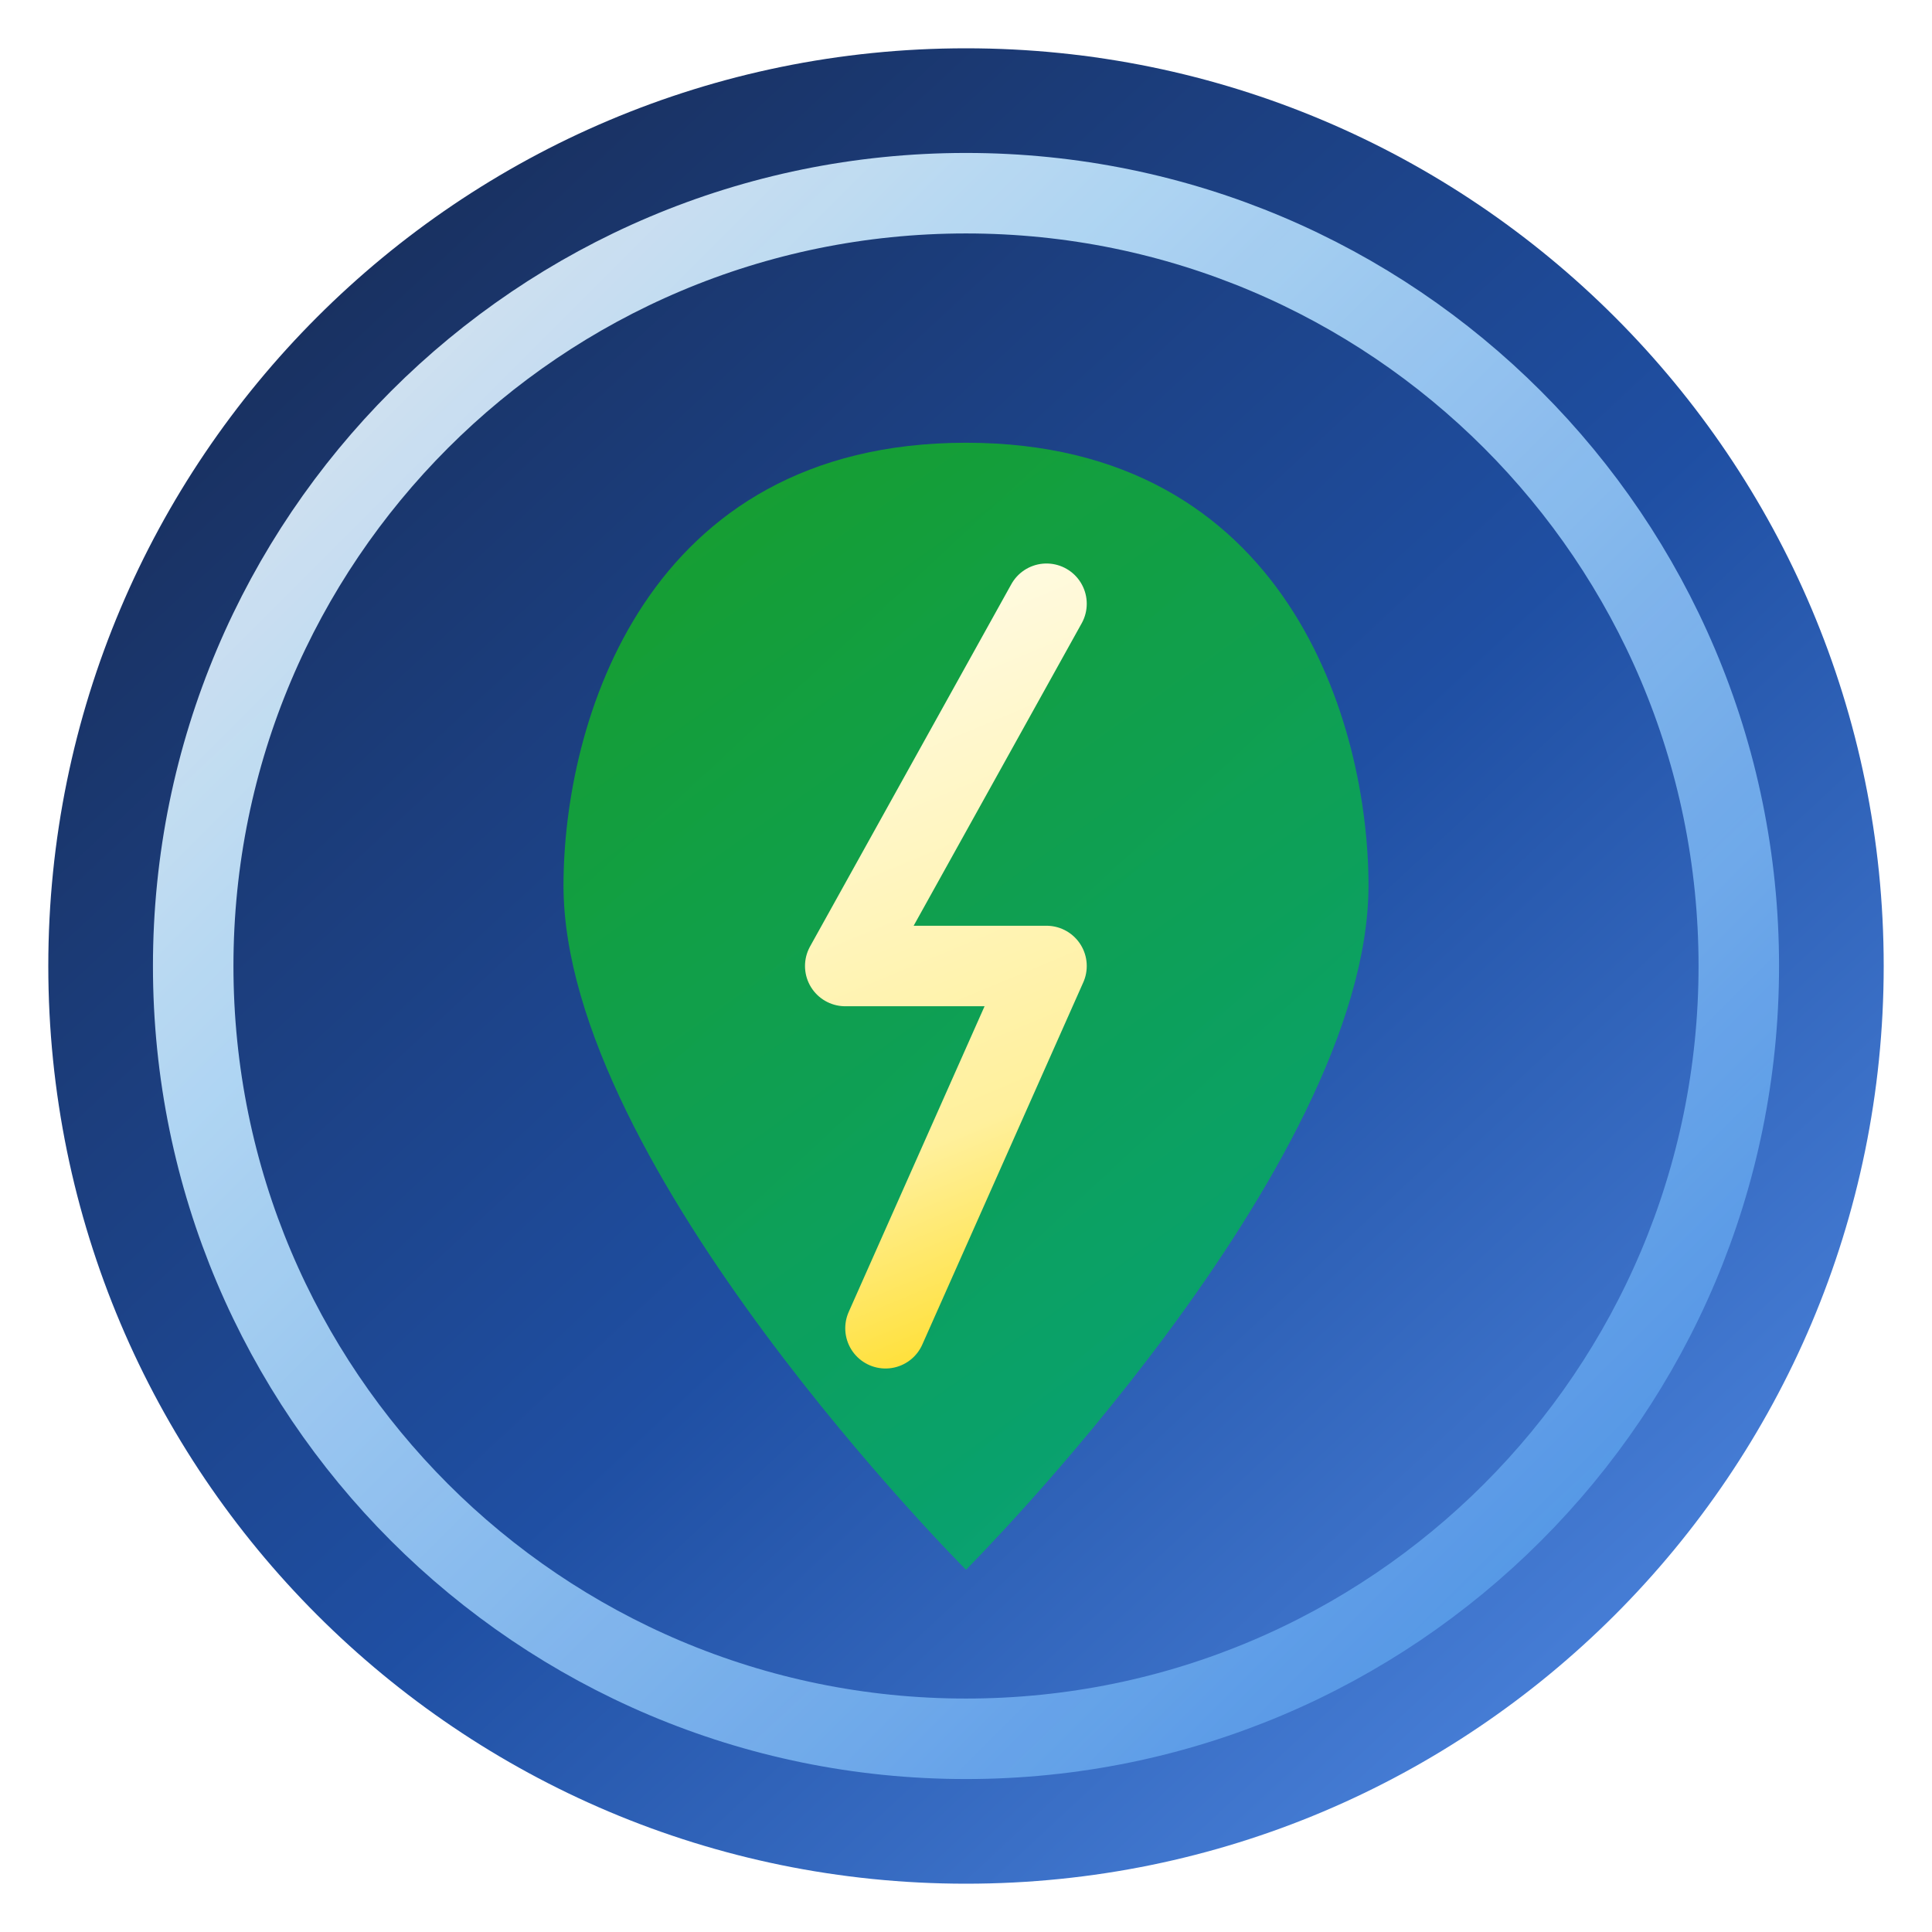
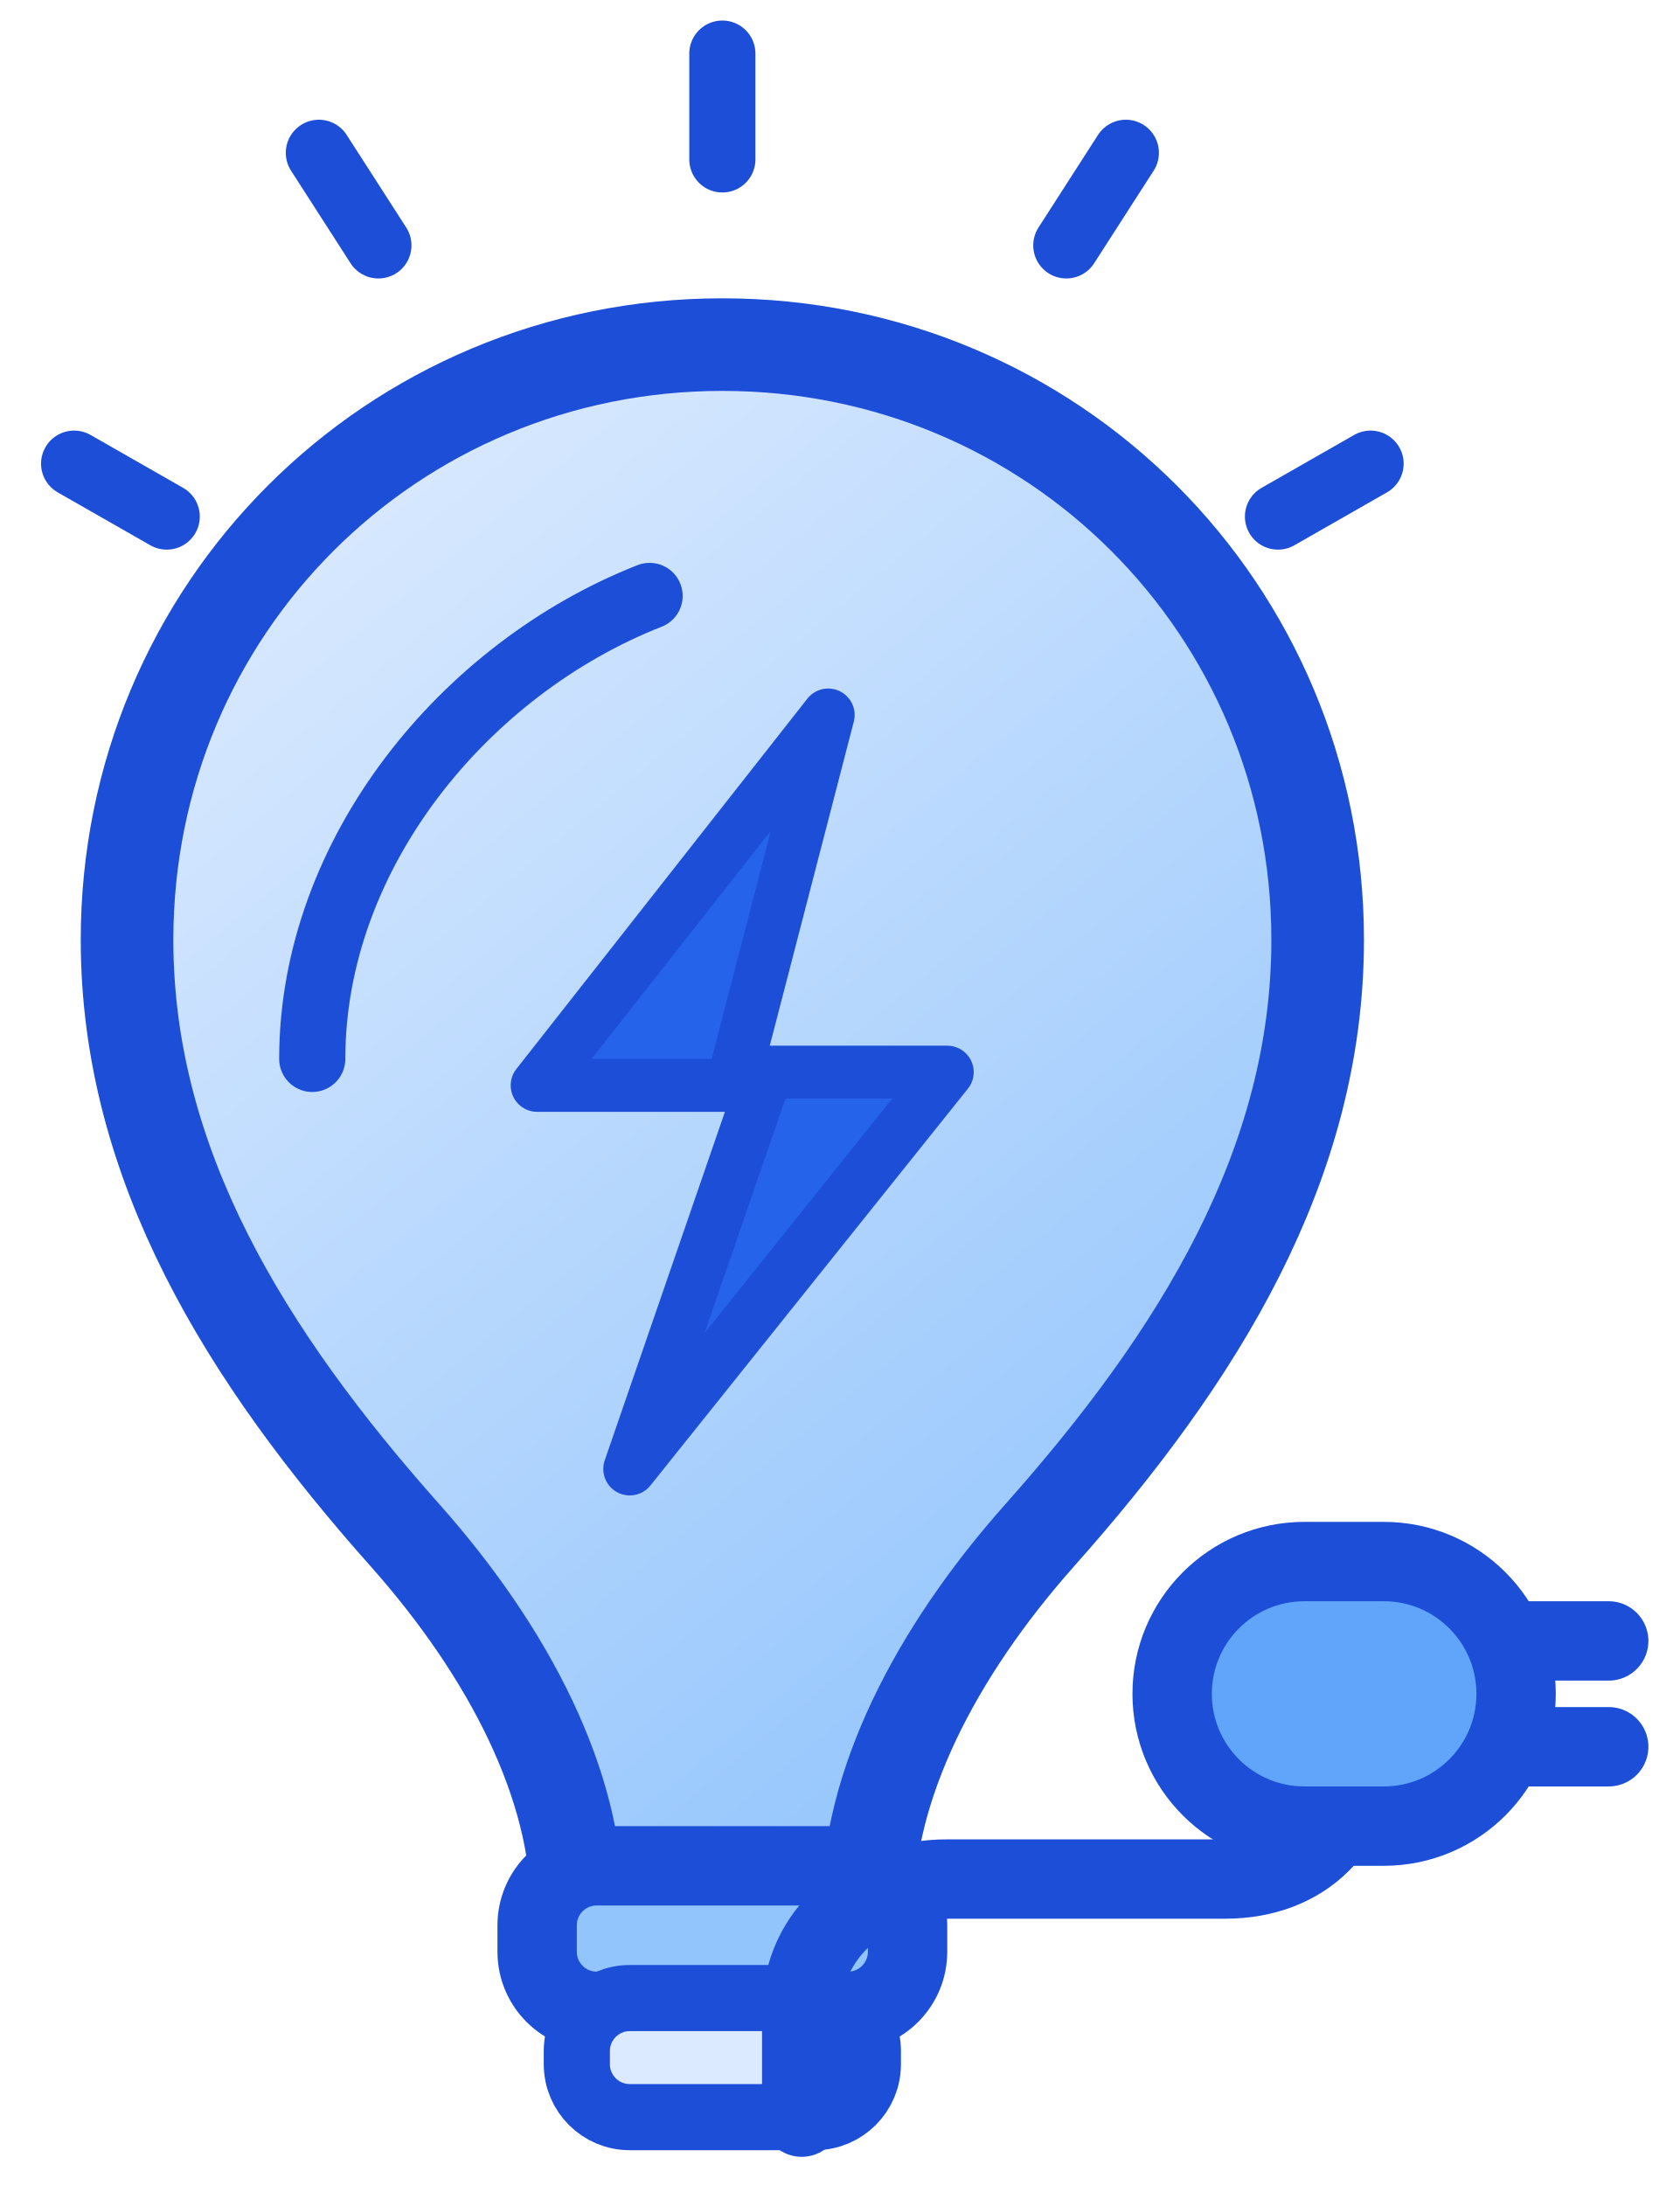
- <svg xmlns="http://www.w3.org/2000/svg" width="320" height="320" viewBox="28 28 264 264" fill="none" role="img" aria-label="Strumok emblem">
+ <svg xmlns="http://www.w3.org/2000/svg" width="246" height="320" viewBox="40 8 160 208" fill="none" role="img" aria-label="Strumok emblem">
  <defs>
-     <linearGradient id="bg" x1="40" y1="20" x2="300" y2="300" gradientUnits="userSpaceOnUse">
-       <stop stop-color="#16213E" />
-       <stop offset="0.52" stop-color="#1F4FA3" />
-       <stop offset="1" stop-color="#66A3FF" />
+     <linearGradient id="bulbFill" x1="90" y1="72" x2="236" y2="248" gradientUnits="userSpaceOnUse">
+       <stop stop-color="#dbeafe" />
+       <stop offset="1" stop-color="#93c5fd" />
    </linearGradient>
-     <linearGradient id="ring" x1="60" y1="60" x2="260" y2="260" gradientUnits="userSpaceOnUse">
-       <stop stop-color="#ffffff" />
-       <stop offset="0.3" stop-color="#c0e6ff" />
-       <stop offset="1" stop-color="#3f89e3" />
-     </linearGradient>
-     <linearGradient id="bolt" x1="140" y1="90" x2="190" y2="210" gradientUnits="userSpaceOnUse">
-       <stop stop-color="#FFFFFF" />
-       <stop offset="0.7" stop-color="#fff09c" />
-       <stop offset="1" stop-color="#FFD700" />
-     </linearGradient>
-     <linearGradient id="pin" x1="120" y1="100" x2="220" y2="240" gradientUnits="userSpaceOnUse">
-       <stop stop-color="#16a927" />
-       <stop offset="1" stop-color="#00a87b" />
-     </linearGradient>
-     <clipPath id="circleFrame">
-       <circle cx="160" cy="160" r="114" />
-     </clipPath>
  </defs>
-   <g clip-path="url(#circleFrame)" transform="translate(160 160) scale(1.1) translate(-160 -160)">
-     <circle cx="160" cy="160" r="114" fill="url(#bg)" />
-     <circle cx="160" cy="160" r="96" stroke="url(#ring)" stroke-width="10" opacity="0.9" />
-     <path d="M160 95              C120 95 110 130 110 150              C110 185 160 235 160 235              C160 235 210 185 210 150              C210 130 200 95 160 95Z" fill="url(#pin)" opacity="0.9" />
-     <path d="M170 115L145 160H170L150 205" stroke="url(#bolt)" stroke-width="10" stroke-linecap="round" stroke-linejoin="round" />
+   <g transform="translate(8 8) scale(0.63)">
+     <path d="M160 52C110 52 70 92 70 142C70 176 88 205 112 232C128 250 138 270 138 288H182C182 270 192 250 208 232C232 205 250 176 250 142C250 92 210 52 160 52Z" fill="url(#bulbFill)" stroke="#1d4ed8" stroke-width="14" stroke-linejoin="round" />
+     <rect x="132" y="282" width="56" height="22" rx="9" fill="#93c5fd" stroke="#1d4ed8" stroke-width="12" />
+     <rect x="138" y="302" width="44" height="18" rx="8" fill="#dbeafe" stroke="#1d4ed8" stroke-width="10" />
+     <path d="M172 320V304C172 292 182 284 194 284H236C248 284 256 276 256 264V256" stroke="#1d4ed8" stroke-width="12" stroke-linecap="round" stroke-linejoin="round" />
+     <rect x="228" y="236" width="52" height="40" rx="20" fill="#60a5fa" stroke="#1d4ed8" stroke-width="12" />
+     <line x1="280" y1="248" x2="294" y2="248" stroke="#1d4ed8" stroke-width="12" stroke-linecap="round" />
+     <line x1="280" y1="264" x2="294" y2="264" stroke="#1d4ed8" stroke-width="12" stroke-linecap="round" />
+     <path d="M176 108L132 164H166L146 222L194 162H162L176 108Z" fill="#2563eb" stroke="#1d4ed8" stroke-width="8" stroke-linejoin="round" />
+     <path d="M98 160C98 129 121 101 149 90" stroke="#1d4ed8" stroke-width="10" stroke-linecap="round" />
+     <line x1="160" y1="24" x2="160" y2="8" stroke="#1d4ed8" stroke-width="10" stroke-linecap="round" />
+     <line x1="108" y1="37" x2="99" y2="23" stroke="#1d4ed8" stroke-width="10" stroke-linecap="round" />
+     <line x1="212" y1="37" x2="221" y2="23" stroke="#1d4ed8" stroke-width="10" stroke-linecap="round" />
+     <line x1="76" y1="78" x2="62" y2="70" stroke="#1d4ed8" stroke-width="10" stroke-linecap="round" />
+     <line x1="244" y1="78" x2="258" y2="70" stroke="#1d4ed8" stroke-width="10" stroke-linecap="round" />
  </g>
</svg>
